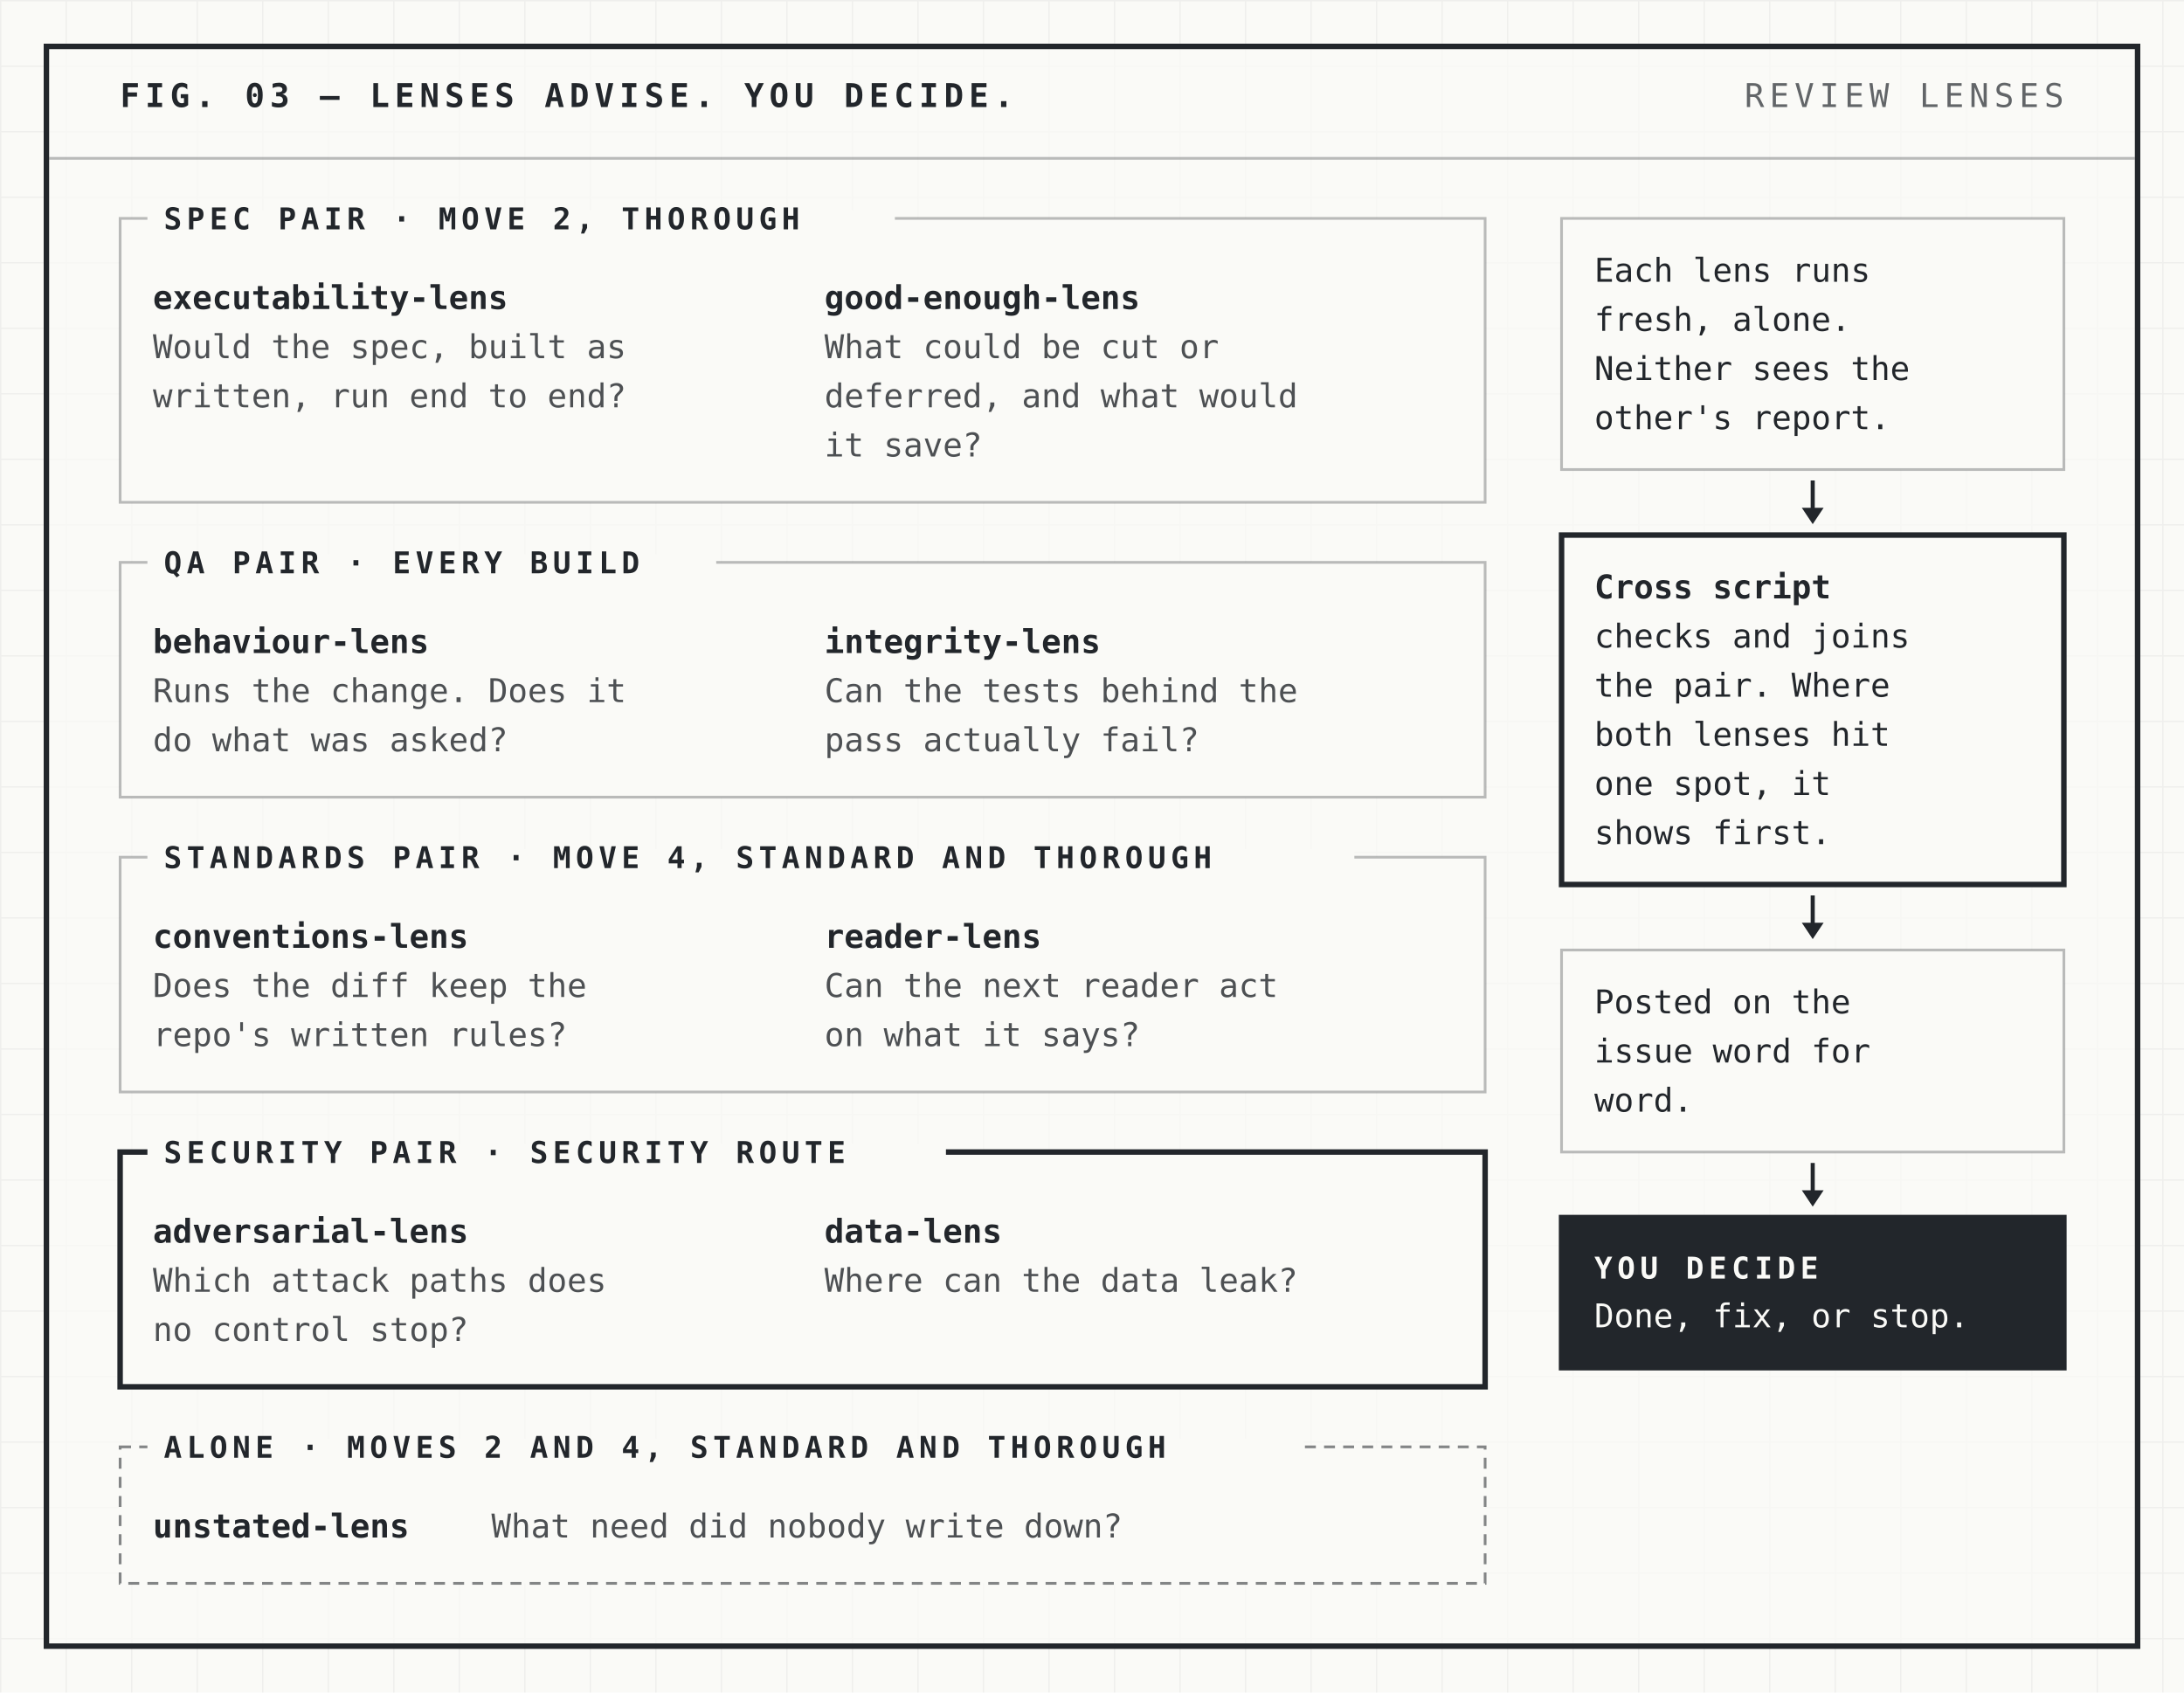
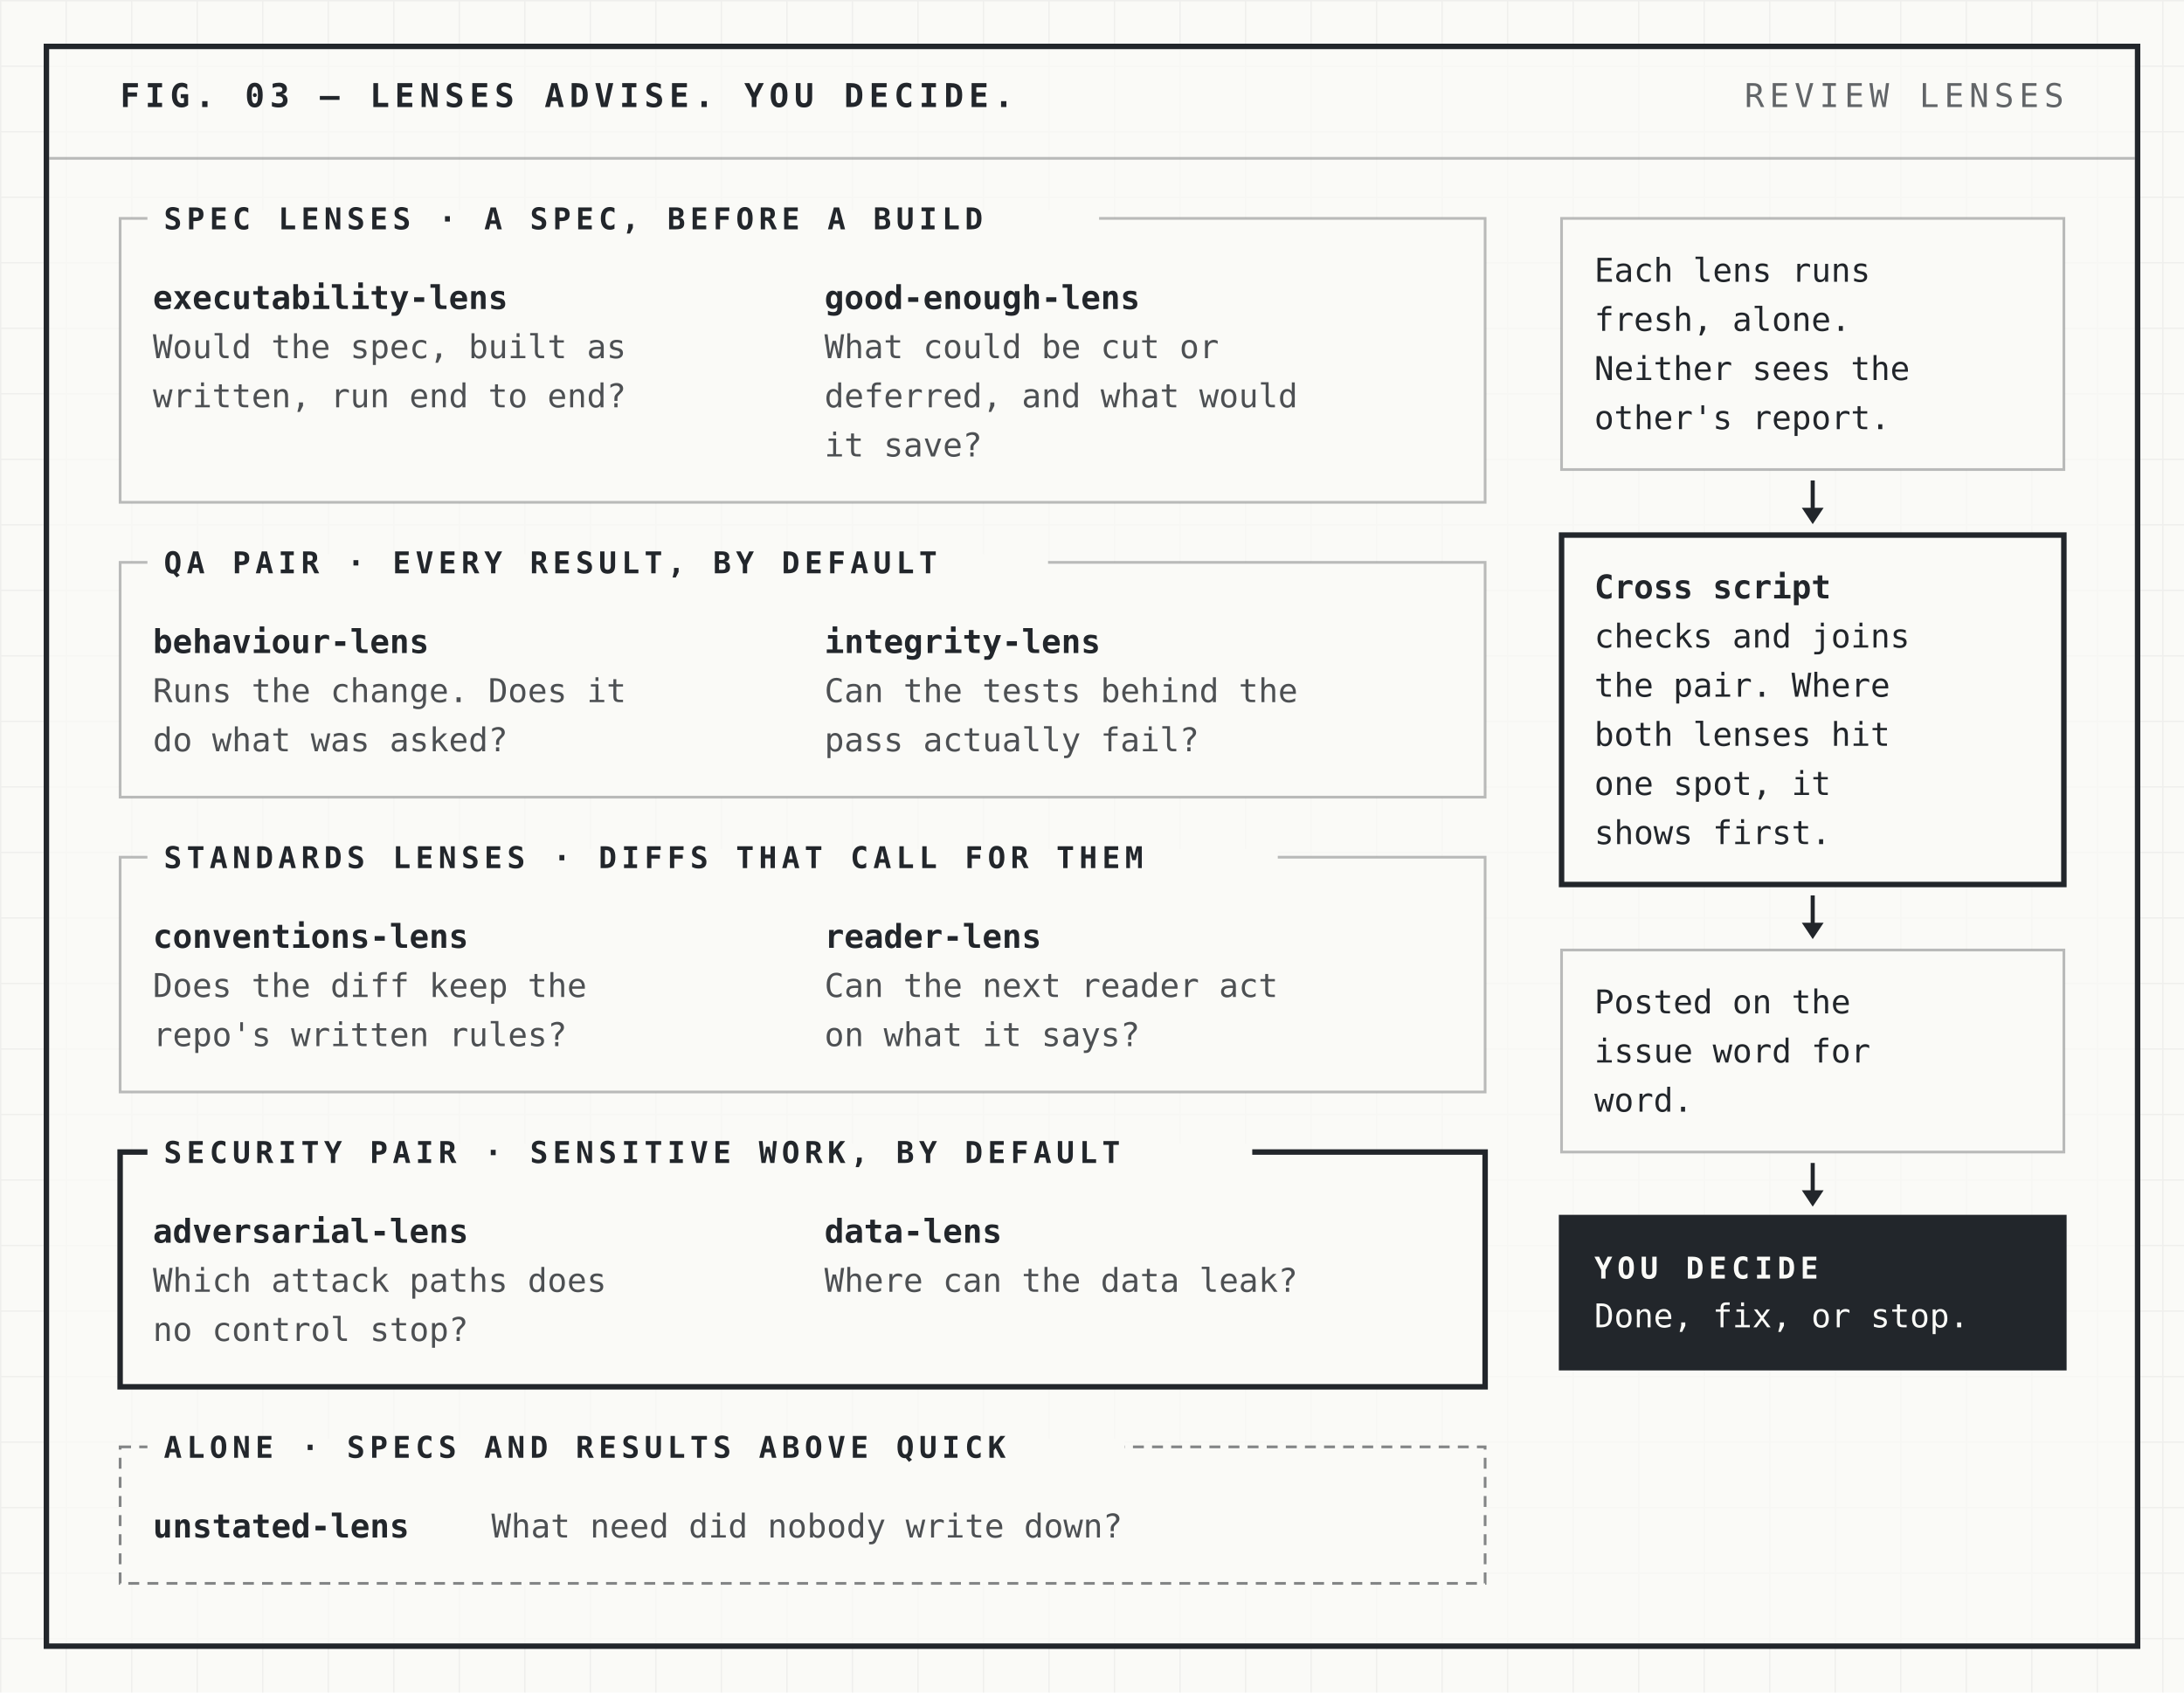
<svg xmlns="http://www.w3.org/2000/svg" width="800" height="620" viewBox="0 0 800 620" font-family="'IBM Plex Mono', ui-monospace, SFMono-Regular, Menlo, Consolas, monospace" role="img">
  <rect width="800" height="620" fill="#fafaf7" />
  <defs>
    <pattern id="grid" width="24" height="24" patternUnits="userSpaceOnUse">
      <path d="M24 0H0V24" fill="none" stroke="#22262b" stroke-opacity="0.05" stroke-width="1" />
    </pattern>
  </defs>
  <rect width="800" height="620" fill="url(#grid)" />
  <rect x="17" y="17" width="766" height="586" fill="#fafaf7" fill-opacity="0.72" stroke="#22262b" stroke-width="2" />
  <text x="44" y="39.2" font-size="12" font-weight="600" letter-spacing="1.92" fill="#22262b">FIG. 03 — LENSES ADVISE. YOU DECIDE.</text>
  <text x="756" y="39.2" font-size="12" letter-spacing="1.92" text-anchor="end" fill="#22262b" fill-opacity="0.7">REVIEW LENSES</text>
  <line x1="18" y1="58" x2="782" y2="58" stroke="#22262b" stroke-opacity="0.3" stroke-width="1" />
  <rect x="44" y="80" width="500" height="104" fill="#fafaf7" stroke="#22262b" stroke-opacity="0.3" stroke-width="1" />
-   <rect x="54" y="77" width="273.8" height="6" fill="#fafaf7" />
-   <text x="60" y="84" font-size="11" font-weight="600" letter-spacing="1.76" fill="#22262b">SPEC PAIR · MOVE 2, THOROUGH</text>
+   <rect x="54" y="77" width="348.6" height="6" fill="#fafaf7" />
+   <text x="60" y="84" font-size="11" font-weight="600" letter-spacing="1.76" fill="#22262b">SPEC LENSES · A SPEC, BEFORE A BUILD</text>
  <text x="56" y="113.2" font-size="12" font-weight="600" fill="#22262b">executability-lens</text>
  <text x="56" y="131.2" font-size="12" fill="#22262b" fill-opacity="0.8">Would the spec, built as</text>
  <text x="56" y="149.2" font-size="12" fill="#22262b" fill-opacity="0.8">written, run end to end?</text>
  <text x="302" y="113.2" font-size="12" font-weight="600" fill="#22262b">good-enough-lens</text>
  <text x="302" y="131.2" font-size="12" fill="#22262b" fill-opacity="0.8">What could be cut or</text>
  <text x="302" y="149.2" font-size="12" fill="#22262b" fill-opacity="0.8">deferred, and what would</text>
  <text x="302" y="167.2" font-size="12" fill="#22262b" fill-opacity="0.8">it save?</text>
  <rect x="44" y="206" width="500" height="86" fill="#fafaf7" stroke="#22262b" stroke-opacity="0.3" stroke-width="1" />
-   <rect x="54" y="203" width="208.35" height="6" fill="#fafaf7" />
-   <text x="60" y="210" font-size="11" font-weight="600" letter-spacing="1.76" fill="#22262b">QA PAIR · EVERY BUILD</text>
+   <rect x="54" y="203" width="329.9" height="6" fill="#fafaf7" />
+   <text x="60" y="210" font-size="11" font-weight="600" letter-spacing="1.76" fill="#22262b">QA PAIR · EVERY RESULT, BY DEFAULT</text>
  <text x="56" y="239.2" font-size="12" font-weight="600" fill="#22262b">behaviour-lens</text>
  <text x="56" y="257.2" font-size="12" fill="#22262b" fill-opacity="0.8">Runs the change. Does it</text>
  <text x="56" y="275.2" font-size="12" fill="#22262b" fill-opacity="0.8">do what was asked?</text>
  <text x="302" y="239.2" font-size="12" font-weight="600" fill="#22262b">integrity-lens</text>
  <text x="302" y="257.2" font-size="12" fill="#22262b" fill-opacity="0.8">Can the tests behind the</text>
  <text x="302" y="275.2" font-size="12" fill="#22262b" fill-opacity="0.8">pass actually fail?</text>
  <rect x="44" y="314" width="500" height="86" fill="#fafaf7" stroke="#22262b" stroke-opacity="0.3" stroke-width="1" />
-   <rect x="54" y="311" width="442.1" height="6" fill="#fafaf7" />
-   <text x="60" y="318" font-size="11" font-weight="600" letter-spacing="1.76" fill="#22262b">STANDARDS PAIR · MOVE 4, STANDARD AND THOROUGH</text>
+   <rect x="54" y="311" width="414.05" height="6" fill="#fafaf7" />
+   <text x="60" y="318" font-size="11" font-weight="600" letter-spacing="1.76" fill="#22262b">STANDARDS LENSES · DIFFS THAT CALL FOR THEM</text>
  <text x="56" y="347.2" font-size="12" font-weight="600" fill="#22262b">conventions-lens</text>
  <text x="56" y="365.2" font-size="12" fill="#22262b" fill-opacity="0.8">Does the diff keep the</text>
  <text x="56" y="383.2" font-size="12" fill="#22262b" fill-opacity="0.8">repo's written rules?</text>
  <text x="302" y="347.2" font-size="12" font-weight="600" fill="#22262b">reader-lens</text>
  <text x="302" y="365.2" font-size="12" fill="#22262b" fill-opacity="0.8">Can the next reader act</text>
  <text x="302" y="383.2" font-size="12" fill="#22262b" fill-opacity="0.8">on what it says?</text>
  <rect x="44" y="422" width="500" height="86" fill="#fafaf7" stroke="#22262b" stroke-width="2" />
-   <rect x="54" y="419" width="292.5" height="6" fill="#fafaf7" />
-   <text x="60" y="426" font-size="11" font-weight="600" letter-spacing="1.76" fill="#22262b">SECURITY PAIR · SECURITY ROUTE</text>
+   <rect x="54" y="419" width="404.7" height="6" fill="#fafaf7" />
+   <text x="60" y="426" font-size="11" font-weight="600" letter-spacing="1.76" fill="#22262b">SECURITY PAIR · SENSITIVE WORK, BY DEFAULT</text>
  <text x="56" y="455.2" font-size="12" font-weight="600" fill="#22262b">adversarial-lens</text>
  <text x="56" y="473.2" font-size="12" fill="#22262b" fill-opacity="0.8">Which attack paths does</text>
  <text x="56" y="491.2" font-size="12" fill="#22262b" fill-opacity="0.8">no control stop?</text>
  <text x="302" y="455.2" font-size="12" font-weight="600" fill="#22262b">data-lens</text>
  <text x="302" y="473.2" font-size="12" fill="#22262b" fill-opacity="0.8">Where can the data leak?</text>
  <rect x="44" y="530" width="500" height="50" fill="#fafaf7" stroke="#22262b" stroke-opacity="0.55" stroke-width="1" stroke-dasharray="4 3" />
-   <rect x="54" y="527" width="423.4" height="6" fill="#fafaf7" />
-   <text x="60" y="534" font-size="11" font-weight="600" letter-spacing="1.76" fill="#22262b">ALONE · MOVES 2 AND 4, STANDARD AND THOROUGH</text>
+   <rect x="54" y="527" width="357.95" height="6" fill="#fafaf7" />
+   <text x="60" y="534" font-size="11" font-weight="600" letter-spacing="1.76" fill="#22262b">ALONE · SPECS AND RESULTS ABOVE QUICK</text>
  <text x="56" y="563.2" font-size="12" font-weight="600" fill="#22262b">unstated-lens</text>
  <text x="180" y="563.2" font-size="12" fill="#22262b" fill-opacity="0.8">What need did nobody write down?</text>
  <rect x="572" y="80" width="184" height="92" fill="#fafaf7" stroke="#22262b" stroke-opacity="0.3" stroke-width="1" />
  <text x="584" y="103.2" font-size="12" fill="#22262b">Each lens runs</text>
  <text x="584" y="121.2" font-size="12" fill="#22262b">fresh, alone.</text>
  <text x="584" y="139.2" font-size="12" fill="#22262b">Neither sees the</text>
  <text x="584" y="157.2" font-size="12" fill="#22262b">other's report.</text>
  <line x1="664" y1="176" x2="664" y2="187" stroke="#22262b" stroke-width="1.5" />
  <path d="M660 186L668 186L664 192Z" fill="#22262b" />
  <rect x="572" y="196" width="184" height="128" fill="#fafaf7" stroke="#22262b" stroke-width="2" />
  <text x="584" y="219.2" font-size="12" font-weight="600" fill="#22262b">Cross script</text>
  <text x="584" y="237.2" font-size="12" fill="#22262b">checks and joins</text>
  <text x="584" y="255.2" font-size="12" fill="#22262b">the pair. Where</text>
  <text x="584" y="273.2" font-size="12" fill="#22262b">both lenses hit</text>
  <text x="584" y="291.2" font-size="12" fill="#22262b">one spot, it</text>
  <text x="584" y="309.2" font-size="12" fill="#22262b">shows first.</text>
  <line x1="664" y1="328" x2="664" y2="339" stroke="#22262b" stroke-width="1.5" />
  <path d="M660 338L668 338L664 344Z" fill="#22262b" />
  <rect x="572" y="348" width="184" height="74" fill="#fafaf7" stroke="#22262b" stroke-opacity="0.3" stroke-width="1" />
  <text x="584" y="371.2" font-size="12" fill="#22262b">Posted on the</text>
  <text x="584" y="389.2" font-size="12" fill="#22262b">issue word for</text>
  <text x="584" y="407.2" font-size="12" fill="#22262b">word.</text>
  <line x1="664" y1="426" x2="664" y2="437" stroke="#22262b" stroke-width="1.5" />
  <path d="M660 436L668 436L664 442Z" fill="#22262b" />
  <rect x="572" y="446" width="184" height="55" fill="#22262b" stroke="#22262b" stroke-width="2" />
  <text x="584" y="468.35" font-size="11" font-weight="600" letter-spacing="1.76" fill="#fafaf7">YOU DECIDE</text>
  <text x="584" y="486.2" font-size="12" fill="#fafaf7">Done, fix, or stop.</text>
</svg>
